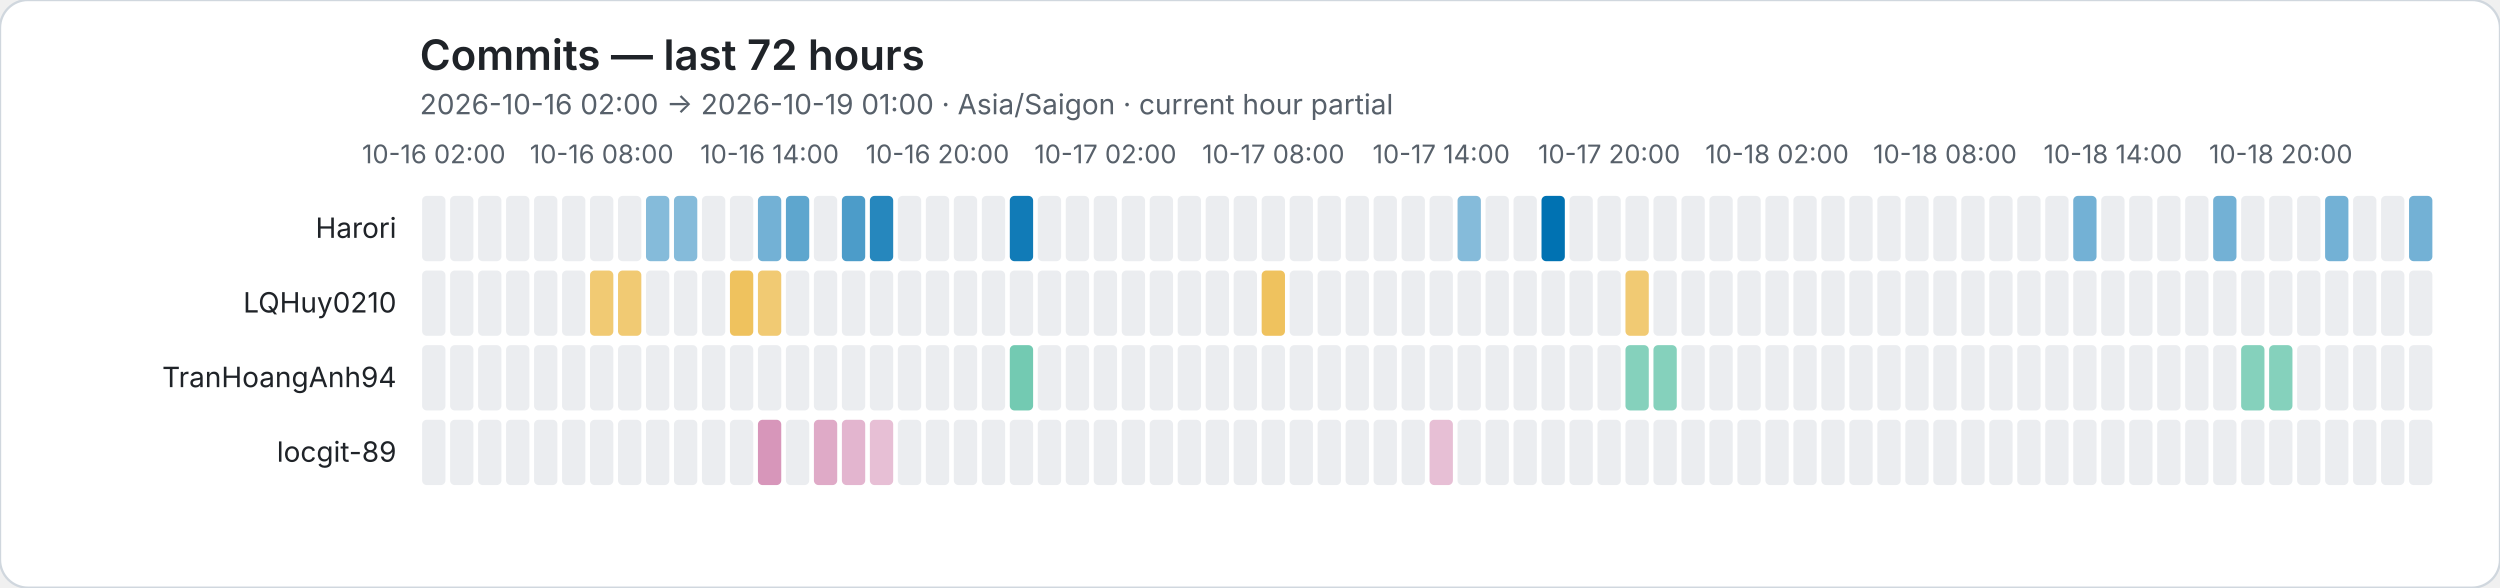
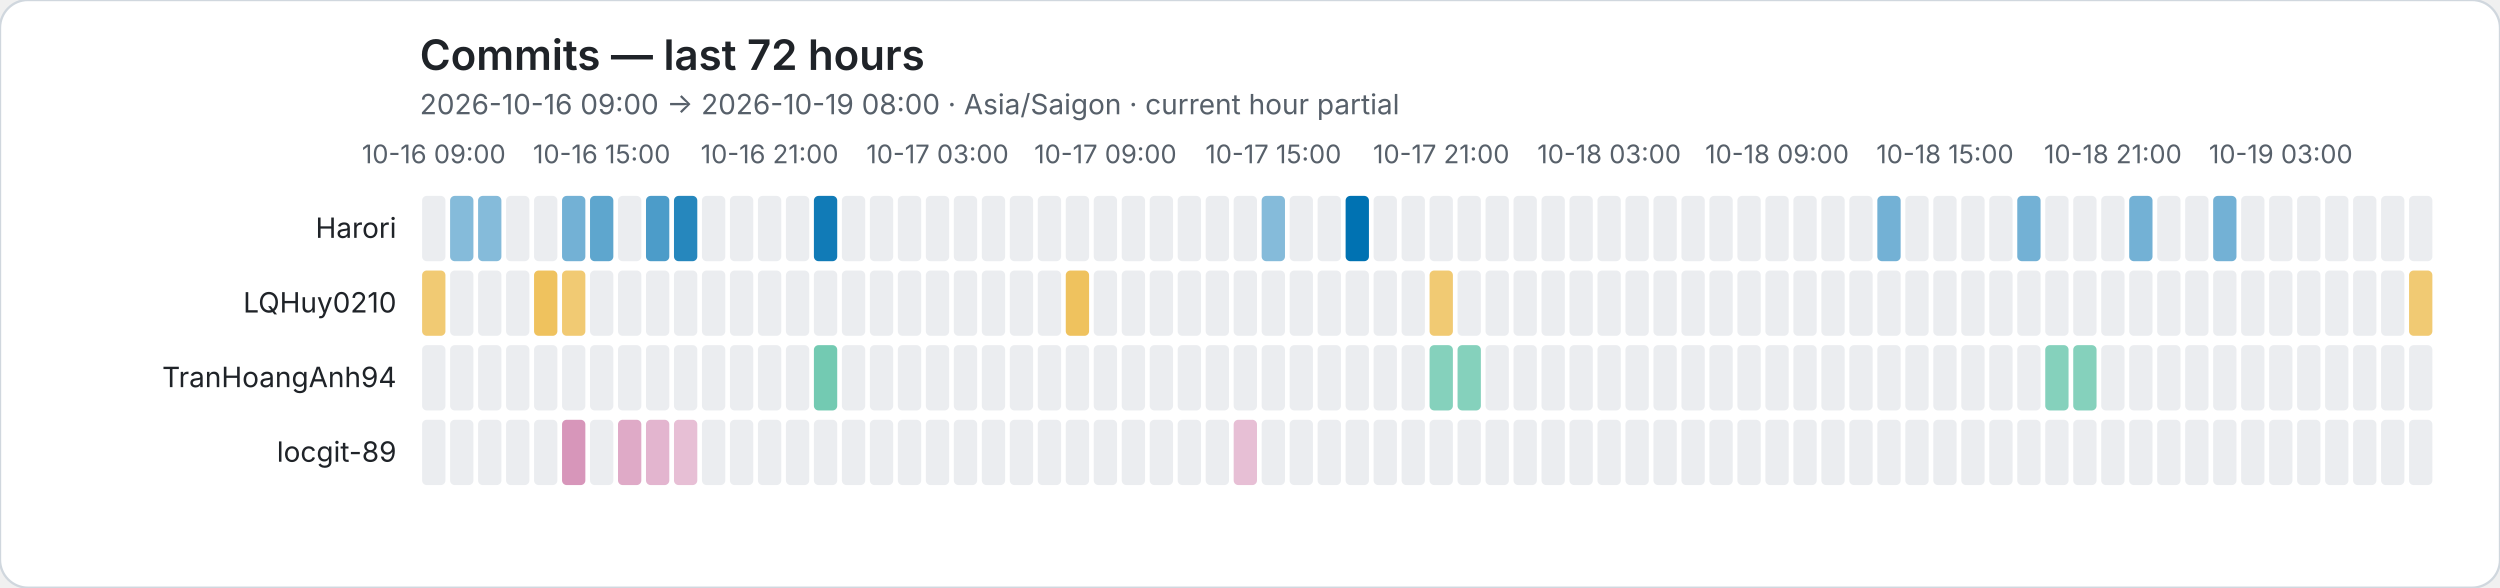
<svg xmlns="http://www.w3.org/2000/svg" role="img" viewBox="0 0 1072 252">
  <rect width="1072" height="252" rx="12" fill="#ffffff" stroke="#d0d7de" />
  <style>text{font-family:system-ui,-apple-system,BlinkMacSystemFont,"Segoe UI",sans-serif}.axis{fill:#57606a;font-size:11px}.heading{fill:#1f2328;font-size:18px;font-weight:600}.subheading{fill:#57606a;font-size:12px}.name{fill:#1f2328;font-size:12px}</style>
  <text class="heading" x="180" y="30">Commits — last 72 hours</text>
-   <text class="subheading" x="180" y="49">2026-10-16 02:00 → 2026-10-19 01:00 · Asia/Saigon · current hour partial</text>
-   <text class="axis" x="186" y="70" text-anchor="middle">10-16 02:00</text>
-   <text class="axis" x="258" y="70" text-anchor="middle">10-16 08:00</text>
-   <text class="axis" x="330" y="70" text-anchor="middle">10-16 14:00</text>
-   <text class="axis" x="402" y="70" text-anchor="middle">10-16 20:00</text>
-   <text class="axis" x="474" y="70" text-anchor="middle">10-17 02:00</text>
-   <text class="axis" x="546" y="70" text-anchor="middle">10-17 08:00</text>
-   <text class="axis" x="618" y="70" text-anchor="middle">10-17 14:00</text>
-   <text class="axis" x="690" y="70" text-anchor="middle">10-17 20:00</text>
-   <text class="axis" x="762" y="70" text-anchor="middle">10-18 02:00</text>
-   <text class="axis" x="834" y="70" text-anchor="middle">10-18 08:00</text>
-   <text class="axis" x="906" y="70" text-anchor="middle">10-18 14:00</text>
-   <text class="axis" x="978" y="70" text-anchor="middle">10-18 20:00</text>
+   <text class="subheading" x="180" y="49">2026-10-16 09:00 → 2026-10-19 08:00 · Asia/Saigon · current hour partial</text>
+   <text class="axis" x="186" y="70" text-anchor="middle">10-16 09:00</text>
+   <text class="axis" x="258" y="70" text-anchor="middle">10-16 15:00</text>
+   <text class="axis" x="330" y="70" text-anchor="middle">10-16 21:00</text>
+   <text class="axis" x="402" y="70" text-anchor="middle">10-17 03:00</text>
+   <text class="axis" x="474" y="70" text-anchor="middle">10-17 09:00</text>
+   <text class="axis" x="546" y="70" text-anchor="middle">10-17 15:00</text>
+   <text class="axis" x="618" y="70" text-anchor="middle">10-17 21:00</text>
+   <text class="axis" x="690" y="70" text-anchor="middle">10-18 03:00</text>
+   <text class="axis" x="762" y="70" text-anchor="middle">10-18 09:00</text>
+   <text class="axis" x="834" y="70" text-anchor="middle">10-18 15:00</text>
+   <text class="axis" x="906" y="70" text-anchor="middle">10-18 21:00</text>
+   <text class="axis" x="978" y="70" text-anchor="middle">10-19 03:00</text>
  <text class="name" x="170" y="102" text-anchor="end">Harori</text>
  <rect data-hour="0" x="181" y="84" width="10" height="28" rx="2" fill="#ebedf0" />
-   <rect data-hour="1" x="193" y="84" width="10" height="28" rx="2" fill="#ebedf0" />
-   <rect data-hour="2" x="205" y="84" width="10" height="28" rx="2" fill="#ebedf0" />
+   <rect data-hour="1" x="193" y="84" width="10" height="28" rx="2" fill="rgba(0, 114, 178, 0.48)" />
+   <rect data-hour="2" x="205" y="84" width="10" height="28" rx="2" fill="rgba(0, 114, 178, 0.48)" />
  <rect data-hour="3" x="217" y="84" width="10" height="28" rx="2" fill="#ebedf0" />
  <rect data-hour="4" x="229" y="84" width="10" height="28" rx="2" fill="#ebedf0" />
-   <rect data-hour="5" x="241" y="84" width="10" height="28" rx="2" fill="#ebedf0" />
-   <rect data-hour="6" x="253" y="84" width="10" height="28" rx="2" fill="#ebedf0" />
+   <rect data-hour="5" x="241" y="84" width="10" height="28" rx="2" fill="rgba(0, 114, 178, 0.55)" />
+   <rect data-hour="6" x="253" y="84" width="10" height="28" rx="2" fill="rgba(0, 114, 178, 0.63)" />
  <rect data-hour="7" x="265" y="84" width="10" height="28" rx="2" fill="#ebedf0" />
-   <rect data-hour="8" x="277" y="84" width="10" height="28" rx="2" fill="rgba(0, 114, 178, 0.48)" />
-   <rect data-hour="9" x="289" y="84" width="10" height="28" rx="2" fill="rgba(0, 114, 178, 0.48)" />
+   <rect data-hour="8" x="277" y="84" width="10" height="28" rx="2" fill="rgba(0, 114, 178, 0.70)" />
+   <rect data-hour="9" x="289" y="84" width="10" height="28" rx="2" fill="rgba(0, 114, 178, 0.85)" />
  <rect data-hour="10" x="301" y="84" width="10" height="28" rx="2" fill="#ebedf0" />
  <rect data-hour="11" x="313" y="84" width="10" height="28" rx="2" fill="#ebedf0" />
-   <rect data-hour="12" x="325" y="84" width="10" height="28" rx="2" fill="rgba(0, 114, 178, 0.55)" />
-   <rect data-hour="13" x="337" y="84" width="10" height="28" rx="2" fill="rgba(0, 114, 178, 0.63)" />
-   <rect data-hour="14" x="349" y="84" width="10" height="28" rx="2" fill="#ebedf0" />
-   <rect data-hour="15" x="361" y="84" width="10" height="28" rx="2" fill="rgba(0, 114, 178, 0.70)" />
-   <rect data-hour="16" x="373" y="84" width="10" height="28" rx="2" fill="rgba(0, 114, 178, 0.85)" />
+   <rect data-hour="12" x="325" y="84" width="10" height="28" rx="2" fill="#ebedf0" />
+   <rect data-hour="13" x="337" y="84" width="10" height="28" rx="2" fill="#ebedf0" />
+   <rect data-hour="14" x="349" y="84" width="10" height="28" rx="2" fill="rgba(0, 114, 178, 0.93)" />
+   <rect data-hour="15" x="361" y="84" width="10" height="28" rx="2" fill="#ebedf0" />
+   <rect data-hour="16" x="373" y="84" width="10" height="28" rx="2" fill="#ebedf0" />
  <rect data-hour="17" x="385" y="84" width="10" height="28" rx="2" fill="#ebedf0" />
  <rect data-hour="18" x="397" y="84" width="10" height="28" rx="2" fill="#ebedf0" />
  <rect data-hour="19" x="409" y="84" width="10" height="28" rx="2" fill="#ebedf0" />
  <rect data-hour="20" x="421" y="84" width="10" height="28" rx="2" fill="#ebedf0" />
-   <rect data-hour="21" x="433" y="84" width="10" height="28" rx="2" fill="rgba(0, 114, 178, 0.93)" />
+   <rect data-hour="21" x="433" y="84" width="10" height="28" rx="2" fill="#ebedf0" />
  <rect data-hour="22" x="445" y="84" width="10" height="28" rx="2" fill="#ebedf0" />
  <rect data-hour="23" x="457" y="84" width="10" height="28" rx="2" fill="#ebedf0" />
  <rect data-hour="24" x="469" y="84" width="10" height="28" rx="2" fill="#ebedf0" />
  <rect data-hour="25" x="481" y="84" width="10" height="28" rx="2" fill="#ebedf0" />
  <rect data-hour="26" x="493" y="84" width="10" height="28" rx="2" fill="#ebedf0" />
  <rect data-hour="27" x="505" y="84" width="10" height="28" rx="2" fill="#ebedf0" />
  <rect data-hour="28" x="517" y="84" width="10" height="28" rx="2" fill="#ebedf0" />
  <rect data-hour="29" x="529" y="84" width="10" height="28" rx="2" fill="#ebedf0" />
-   <rect data-hour="30" x="541" y="84" width="10" height="28" rx="2" fill="#ebedf0" />
+   <rect data-hour="30" x="541" y="84" width="10" height="28" rx="2" fill="rgba(0, 114, 178, 0.48)" />
  <rect data-hour="31" x="553" y="84" width="10" height="28" rx="2" fill="#ebedf0" />
  <rect data-hour="32" x="565" y="84" width="10" height="28" rx="2" fill="#ebedf0" />
-   <rect data-hour="33" x="577" y="84" width="10" height="28" rx="2" fill="#ebedf0" />
+   <rect data-hour="33" x="577" y="84" width="10" height="28" rx="2" fill="rgba(0, 114, 178, 1.00)" />
  <rect data-hour="34" x="589" y="84" width="10" height="28" rx="2" fill="#ebedf0" />
  <rect data-hour="35" x="601" y="84" width="10" height="28" rx="2" fill="#ebedf0" />
  <rect data-hour="36" x="613" y="84" width="10" height="28" rx="2" fill="#ebedf0" />
-   <rect data-hour="37" x="625" y="84" width="10" height="28" rx="2" fill="rgba(0, 114, 178, 0.48)" />
+   <rect data-hour="37" x="625" y="84" width="10" height="28" rx="2" fill="#ebedf0" />
  <rect data-hour="38" x="637" y="84" width="10" height="28" rx="2" fill="#ebedf0" />
  <rect data-hour="39" x="649" y="84" width="10" height="28" rx="2" fill="#ebedf0" />
-   <rect data-hour="40" x="661" y="84" width="10" height="28" rx="2" fill="rgba(0, 114, 178, 1.00)" />
+   <rect data-hour="40" x="661" y="84" width="10" height="28" rx="2" fill="#ebedf0" />
  <rect data-hour="41" x="673" y="84" width="10" height="28" rx="2" fill="#ebedf0" />
  <rect data-hour="42" x="685" y="84" width="10" height="28" rx="2" fill="#ebedf0" />
  <rect data-hour="43" x="697" y="84" width="10" height="28" rx="2" fill="#ebedf0" />
  <rect data-hour="44" x="709" y="84" width="10" height="28" rx="2" fill="#ebedf0" />
  <rect data-hour="45" x="721" y="84" width="10" height="28" rx="2" fill="#ebedf0" />
  <rect data-hour="46" x="733" y="84" width="10" height="28" rx="2" fill="#ebedf0" />
  <rect data-hour="47" x="745" y="84" width="10" height="28" rx="2" fill="#ebedf0" />
  <rect data-hour="48" x="757" y="84" width="10" height="28" rx="2" fill="#ebedf0" />
  <rect data-hour="49" x="769" y="84" width="10" height="28" rx="2" fill="#ebedf0" />
  <rect data-hour="50" x="781" y="84" width="10" height="28" rx="2" fill="#ebedf0" />
  <rect data-hour="51" x="793" y="84" width="10" height="28" rx="2" fill="#ebedf0" />
-   <rect data-hour="52" x="805" y="84" width="10" height="28" rx="2" fill="#ebedf0" />
+   <rect data-hour="52" x="805" y="84" width="10" height="28" rx="2" fill="rgba(0, 114, 178, 0.55)" />
  <rect data-hour="53" x="817" y="84" width="10" height="28" rx="2" fill="#ebedf0" />
  <rect data-hour="54" x="829" y="84" width="10" height="28" rx="2" fill="#ebedf0" />
  <rect data-hour="55" x="841" y="84" width="10" height="28" rx="2" fill="#ebedf0" />
  <rect data-hour="56" x="853" y="84" width="10" height="28" rx="2" fill="#ebedf0" />
-   <rect data-hour="57" x="865" y="84" width="10" height="28" rx="2" fill="#ebedf0" />
+   <rect data-hour="57" x="865" y="84" width="10" height="28" rx="2" fill="rgba(0, 114, 178, 0.55)" />
  <rect data-hour="58" x="877" y="84" width="10" height="28" rx="2" fill="#ebedf0" />
-   <rect data-hour="59" x="889" y="84" width="10" height="28" rx="2" fill="rgba(0, 114, 178, 0.55)" />
+   <rect data-hour="59" x="889" y="84" width="10" height="28" rx="2" fill="#ebedf0" />
  <rect data-hour="60" x="901" y="84" width="10" height="28" rx="2" fill="#ebedf0" />
-   <rect data-hour="61" x="913" y="84" width="10" height="28" rx="2" fill="#ebedf0" />
+   <rect data-hour="61" x="913" y="84" width="10" height="28" rx="2" fill="rgba(0, 114, 178, 0.55)" />
  <rect data-hour="62" x="925" y="84" width="10" height="28" rx="2" fill="#ebedf0" />
  <rect data-hour="63" x="937" y="84" width="10" height="28" rx="2" fill="#ebedf0" />
  <rect data-hour="64" x="949" y="84" width="10" height="28" rx="2" fill="rgba(0, 114, 178, 0.55)" />
  <rect data-hour="65" x="961" y="84" width="10" height="28" rx="2" fill="#ebedf0" />
  <rect data-hour="66" x="973" y="84" width="10" height="28" rx="2" fill="#ebedf0" />
  <rect data-hour="67" x="985" y="84" width="10" height="28" rx="2" fill="#ebedf0" />
-   <rect data-hour="68" x="997" y="84" width="10" height="28" rx="2" fill="rgba(0, 114, 178, 0.55)" />
+   <rect data-hour="68" x="997" y="84" width="10" height="28" rx="2" fill="#ebedf0" />
  <rect data-hour="69" x="1009" y="84" width="10" height="28" rx="2" fill="#ebedf0" />
  <rect data-hour="70" x="1021" y="84" width="10" height="28" rx="2" fill="#ebedf0" />
-   <rect data-hour="71" x="1033" y="84" width="10" height="28" rx="2" fill="rgba(0, 114, 178, 0.55)" />
+   <rect data-hour="71" x="1033" y="84" width="10" height="28" rx="2" fill="#ebedf0" />
  <text class="name" x="170" y="134" text-anchor="end">LQHuy0210</text>
-   <rect data-hour="0" x="181" y="116" width="10" height="28" rx="2" fill="#ebedf0" />
+   <rect data-hour="0" x="181" y="116" width="10" height="28" rx="2" fill="rgba(230, 159, 0, 0.55)" />
  <rect data-hour="1" x="193" y="116" width="10" height="28" rx="2" fill="#ebedf0" />
  <rect data-hour="2" x="205" y="116" width="10" height="28" rx="2" fill="#ebedf0" />
  <rect data-hour="3" x="217" y="116" width="10" height="28" rx="2" fill="#ebedf0" />
-   <rect data-hour="4" x="229" y="116" width="10" height="28" rx="2" fill="#ebedf0" />
-   <rect data-hour="5" x="241" y="116" width="10" height="28" rx="2" fill="#ebedf0" />
-   <rect data-hour="6" x="253" y="116" width="10" height="28" rx="2" fill="rgba(230, 159, 0, 0.55)" />
-   <rect data-hour="7" x="265" y="116" width="10" height="28" rx="2" fill="rgba(230, 159, 0, 0.55)" />
+   <rect data-hour="4" x="229" y="116" width="10" height="28" rx="2" fill="rgba(230, 159, 0, 0.63)" />
+   <rect data-hour="5" x="241" y="116" width="10" height="28" rx="2" fill="rgba(230, 159, 0, 0.55)" />
+   <rect data-hour="6" x="253" y="116" width="10" height="28" rx="2" fill="#ebedf0" />
+   <rect data-hour="7" x="265" y="116" width="10" height="28" rx="2" fill="#ebedf0" />
  <rect data-hour="8" x="277" y="116" width="10" height="28" rx="2" fill="#ebedf0" />
  <rect data-hour="9" x="289" y="116" width="10" height="28" rx="2" fill="#ebedf0" />
  <rect data-hour="10" x="301" y="116" width="10" height="28" rx="2" fill="#ebedf0" />
-   <rect data-hour="11" x="313" y="116" width="10" height="28" rx="2" fill="rgba(230, 159, 0, 0.63)" />
-   <rect data-hour="12" x="325" y="116" width="10" height="28" rx="2" fill="rgba(230, 159, 0, 0.55)" />
+   <rect data-hour="11" x="313" y="116" width="10" height="28" rx="2" fill="#ebedf0" />
+   <rect data-hour="12" x="325" y="116" width="10" height="28" rx="2" fill="#ebedf0" />
  <rect data-hour="13" x="337" y="116" width="10" height="28" rx="2" fill="#ebedf0" />
  <rect data-hour="14" x="349" y="116" width="10" height="28" rx="2" fill="#ebedf0" />
  <rect data-hour="15" x="361" y="116" width="10" height="28" rx="2" fill="#ebedf0" />
  <rect data-hour="16" x="373" y="116" width="10" height="28" rx="2" fill="#ebedf0" />
  <rect data-hour="17" x="385" y="116" width="10" height="28" rx="2" fill="#ebedf0" />
  <rect data-hour="18" x="397" y="116" width="10" height="28" rx="2" fill="#ebedf0" />
  <rect data-hour="19" x="409" y="116" width="10" height="28" rx="2" fill="#ebedf0" />
  <rect data-hour="20" x="421" y="116" width="10" height="28" rx="2" fill="#ebedf0" />
  <rect data-hour="21" x="433" y="116" width="10" height="28" rx="2" fill="#ebedf0" />
  <rect data-hour="22" x="445" y="116" width="10" height="28" rx="2" fill="#ebedf0" />
-   <rect data-hour="23" x="457" y="116" width="10" height="28" rx="2" fill="#ebedf0" />
+   <rect data-hour="23" x="457" y="116" width="10" height="28" rx="2" fill="rgba(230, 159, 0, 0.63)" />
  <rect data-hour="24" x="469" y="116" width="10" height="28" rx="2" fill="#ebedf0" />
  <rect data-hour="25" x="481" y="116" width="10" height="28" rx="2" fill="#ebedf0" />
  <rect data-hour="26" x="493" y="116" width="10" height="28" rx="2" fill="#ebedf0" />
  <rect data-hour="27" x="505" y="116" width="10" height="28" rx="2" fill="#ebedf0" />
  <rect data-hour="28" x="517" y="116" width="10" height="28" rx="2" fill="#ebedf0" />
  <rect data-hour="29" x="529" y="116" width="10" height="28" rx="2" fill="#ebedf0" />
-   <rect data-hour="30" x="541" y="116" width="10" height="28" rx="2" fill="rgba(230, 159, 0, 0.63)" />
+   <rect data-hour="30" x="541" y="116" width="10" height="28" rx="2" fill="#ebedf0" />
  <rect data-hour="31" x="553" y="116" width="10" height="28" rx="2" fill="#ebedf0" />
  <rect data-hour="32" x="565" y="116" width="10" height="28" rx="2" fill="#ebedf0" />
  <rect data-hour="33" x="577" y="116" width="10" height="28" rx="2" fill="#ebedf0" />
  <rect data-hour="34" x="589" y="116" width="10" height="28" rx="2" fill="#ebedf0" />
  <rect data-hour="35" x="601" y="116" width="10" height="28" rx="2" fill="#ebedf0" />
-   <rect data-hour="36" x="613" y="116" width="10" height="28" rx="2" fill="#ebedf0" />
+   <rect data-hour="36" x="613" y="116" width="10" height="28" rx="2" fill="rgba(230, 159, 0, 0.55)" />
  <rect data-hour="37" x="625" y="116" width="10" height="28" rx="2" fill="#ebedf0" />
  <rect data-hour="38" x="637" y="116" width="10" height="28" rx="2" fill="#ebedf0" />
  <rect data-hour="39" x="649" y="116" width="10" height="28" rx="2" fill="#ebedf0" />
  <rect data-hour="40" x="661" y="116" width="10" height="28" rx="2" fill="#ebedf0" />
  <rect data-hour="41" x="673" y="116" width="10" height="28" rx="2" fill="#ebedf0" />
  <rect data-hour="42" x="685" y="116" width="10" height="28" rx="2" fill="#ebedf0" />
-   <rect data-hour="43" x="697" y="116" width="10" height="28" rx="2" fill="rgba(230, 159, 0, 0.55)" />
+   <rect data-hour="43" x="697" y="116" width="10" height="28" rx="2" fill="#ebedf0" />
  <rect data-hour="44" x="709" y="116" width="10" height="28" rx="2" fill="#ebedf0" />
  <rect data-hour="45" x="721" y="116" width="10" height="28" rx="2" fill="#ebedf0" />
  <rect data-hour="46" x="733" y="116" width="10" height="28" rx="2" fill="#ebedf0" />
  <rect data-hour="47" x="745" y="116" width="10" height="28" rx="2" fill="#ebedf0" />
  <rect data-hour="48" x="757" y="116" width="10" height="28" rx="2" fill="#ebedf0" />
  <rect data-hour="49" x="769" y="116" width="10" height="28" rx="2" fill="#ebedf0" />
  <rect data-hour="50" x="781" y="116" width="10" height="28" rx="2" fill="#ebedf0" />
  <rect data-hour="51" x="793" y="116" width="10" height="28" rx="2" fill="#ebedf0" />
  <rect data-hour="52" x="805" y="116" width="10" height="28" rx="2" fill="#ebedf0" />
  <rect data-hour="53" x="817" y="116" width="10" height="28" rx="2" fill="#ebedf0" />
  <rect data-hour="54" x="829" y="116" width="10" height="28" rx="2" fill="#ebedf0" />
  <rect data-hour="55" x="841" y="116" width="10" height="28" rx="2" fill="#ebedf0" />
  <rect data-hour="56" x="853" y="116" width="10" height="28" rx="2" fill="#ebedf0" />
  <rect data-hour="57" x="865" y="116" width="10" height="28" rx="2" fill="#ebedf0" />
  <rect data-hour="58" x="877" y="116" width="10" height="28" rx="2" fill="#ebedf0" />
  <rect data-hour="59" x="889" y="116" width="10" height="28" rx="2" fill="#ebedf0" />
  <rect data-hour="60" x="901" y="116" width="10" height="28" rx="2" fill="#ebedf0" />
  <rect data-hour="61" x="913" y="116" width="10" height="28" rx="2" fill="#ebedf0" />
  <rect data-hour="62" x="925" y="116" width="10" height="28" rx="2" fill="#ebedf0" />
  <rect data-hour="63" x="937" y="116" width="10" height="28" rx="2" fill="#ebedf0" />
  <rect data-hour="64" x="949" y="116" width="10" height="28" rx="2" fill="#ebedf0" />
  <rect data-hour="65" x="961" y="116" width="10" height="28" rx="2" fill="#ebedf0" />
  <rect data-hour="66" x="973" y="116" width="10" height="28" rx="2" fill="#ebedf0" />
  <rect data-hour="67" x="985" y="116" width="10" height="28" rx="2" fill="#ebedf0" />
  <rect data-hour="68" x="997" y="116" width="10" height="28" rx="2" fill="#ebedf0" />
  <rect data-hour="69" x="1009" y="116" width="10" height="28" rx="2" fill="#ebedf0" />
  <rect data-hour="70" x="1021" y="116" width="10" height="28" rx="2" fill="#ebedf0" />
-   <rect data-hour="71" x="1033" y="116" width="10" height="28" rx="2" fill="#ebedf0" />
+   <rect data-hour="71" x="1033" y="116" width="10" height="28" rx="2" fill="rgba(230, 159, 0, 0.55)" />
  <text class="name" x="170" y="166" text-anchor="end">TranHoangAnh94</text>
  <rect data-hour="0" x="181" y="148" width="10" height="28" rx="2" fill="#ebedf0" />
  <rect data-hour="1" x="193" y="148" width="10" height="28" rx="2" fill="#ebedf0" />
  <rect data-hour="2" x="205" y="148" width="10" height="28" rx="2" fill="#ebedf0" />
  <rect data-hour="3" x="217" y="148" width="10" height="28" rx="2" fill="#ebedf0" />
  <rect data-hour="4" x="229" y="148" width="10" height="28" rx="2" fill="#ebedf0" />
  <rect data-hour="5" x="241" y="148" width="10" height="28" rx="2" fill="#ebedf0" />
  <rect data-hour="6" x="253" y="148" width="10" height="28" rx="2" fill="#ebedf0" />
  <rect data-hour="7" x="265" y="148" width="10" height="28" rx="2" fill="#ebedf0" />
  <rect data-hour="8" x="277" y="148" width="10" height="28" rx="2" fill="#ebedf0" />
  <rect data-hour="9" x="289" y="148" width="10" height="28" rx="2" fill="#ebedf0" />
  <rect data-hour="10" x="301" y="148" width="10" height="28" rx="2" fill="#ebedf0" />
  <rect data-hour="11" x="313" y="148" width="10" height="28" rx="2" fill="#ebedf0" />
  <rect data-hour="12" x="325" y="148" width="10" height="28" rx="2" fill="#ebedf0" />
  <rect data-hour="13" x="337" y="148" width="10" height="28" rx="2" fill="#ebedf0" />
-   <rect data-hour="14" x="349" y="148" width="10" height="28" rx="2" fill="#ebedf0" />
+   <rect data-hour="14" x="349" y="148" width="10" height="28" rx="2" fill="rgba(0, 158, 115, 0.55)" />
  <rect data-hour="15" x="361" y="148" width="10" height="28" rx="2" fill="#ebedf0" />
  <rect data-hour="16" x="373" y="148" width="10" height="28" rx="2" fill="#ebedf0" />
  <rect data-hour="17" x="385" y="148" width="10" height="28" rx="2" fill="#ebedf0" />
  <rect data-hour="18" x="397" y="148" width="10" height="28" rx="2" fill="#ebedf0" />
  <rect data-hour="19" x="409" y="148" width="10" height="28" rx="2" fill="#ebedf0" />
  <rect data-hour="20" x="421" y="148" width="10" height="28" rx="2" fill="#ebedf0" />
-   <rect data-hour="21" x="433" y="148" width="10" height="28" rx="2" fill="rgba(0, 158, 115, 0.55)" />
+   <rect data-hour="21" x="433" y="148" width="10" height="28" rx="2" fill="#ebedf0" />
  <rect data-hour="22" x="445" y="148" width="10" height="28" rx="2" fill="#ebedf0" />
  <rect data-hour="23" x="457" y="148" width="10" height="28" rx="2" fill="#ebedf0" />
  <rect data-hour="24" x="469" y="148" width="10" height="28" rx="2" fill="#ebedf0" />
  <rect data-hour="25" x="481" y="148" width="10" height="28" rx="2" fill="#ebedf0" />
  <rect data-hour="26" x="493" y="148" width="10" height="28" rx="2" fill="#ebedf0" />
  <rect data-hour="27" x="505" y="148" width="10" height="28" rx="2" fill="#ebedf0" />
  <rect data-hour="28" x="517" y="148" width="10" height="28" rx="2" fill="#ebedf0" />
  <rect data-hour="29" x="529" y="148" width="10" height="28" rx="2" fill="#ebedf0" />
  <rect data-hour="30" x="541" y="148" width="10" height="28" rx="2" fill="#ebedf0" />
  <rect data-hour="31" x="553" y="148" width="10" height="28" rx="2" fill="#ebedf0" />
  <rect data-hour="32" x="565" y="148" width="10" height="28" rx="2" fill="#ebedf0" />
  <rect data-hour="33" x="577" y="148" width="10" height="28" rx="2" fill="#ebedf0" />
  <rect data-hour="34" x="589" y="148" width="10" height="28" rx="2" fill="#ebedf0" />
  <rect data-hour="35" x="601" y="148" width="10" height="28" rx="2" fill="#ebedf0" />
-   <rect data-hour="36" x="613" y="148" width="10" height="28" rx="2" fill="#ebedf0" />
-   <rect data-hour="37" x="625" y="148" width="10" height="28" rx="2" fill="#ebedf0" />
+   <rect data-hour="36" x="613" y="148" width="10" height="28" rx="2" fill="rgba(0, 158, 115, 0.48)" />
+   <rect data-hour="37" x="625" y="148" width="10" height="28" rx="2" fill="rgba(0, 158, 115, 0.48)" />
  <rect data-hour="38" x="637" y="148" width="10" height="28" rx="2" fill="#ebedf0" />
  <rect data-hour="39" x="649" y="148" width="10" height="28" rx="2" fill="#ebedf0" />
  <rect data-hour="40" x="661" y="148" width="10" height="28" rx="2" fill="#ebedf0" />
  <rect data-hour="41" x="673" y="148" width="10" height="28" rx="2" fill="#ebedf0" />
  <rect data-hour="42" x="685" y="148" width="10" height="28" rx="2" fill="#ebedf0" />
-   <rect data-hour="43" x="697" y="148" width="10" height="28" rx="2" fill="rgba(0, 158, 115, 0.48)" />
-   <rect data-hour="44" x="709" y="148" width="10" height="28" rx="2" fill="rgba(0, 158, 115, 0.48)" />
+   <rect data-hour="43" x="697" y="148" width="10" height="28" rx="2" fill="#ebedf0" />
+   <rect data-hour="44" x="709" y="148" width="10" height="28" rx="2" fill="#ebedf0" />
  <rect data-hour="45" x="721" y="148" width="10" height="28" rx="2" fill="#ebedf0" />
  <rect data-hour="46" x="733" y="148" width="10" height="28" rx="2" fill="#ebedf0" />
  <rect data-hour="47" x="745" y="148" width="10" height="28" rx="2" fill="#ebedf0" />
  <rect data-hour="48" x="757" y="148" width="10" height="28" rx="2" fill="#ebedf0" />
  <rect data-hour="49" x="769" y="148" width="10" height="28" rx="2" fill="#ebedf0" />
  <rect data-hour="50" x="781" y="148" width="10" height="28" rx="2" fill="#ebedf0" />
  <rect data-hour="51" x="793" y="148" width="10" height="28" rx="2" fill="#ebedf0" />
  <rect data-hour="52" x="805" y="148" width="10" height="28" rx="2" fill="#ebedf0" />
  <rect data-hour="53" x="817" y="148" width="10" height="28" rx="2" fill="#ebedf0" />
  <rect data-hour="54" x="829" y="148" width="10" height="28" rx="2" fill="#ebedf0" />
  <rect data-hour="55" x="841" y="148" width="10" height="28" rx="2" fill="#ebedf0" />
  <rect data-hour="56" x="853" y="148" width="10" height="28" rx="2" fill="#ebedf0" />
  <rect data-hour="57" x="865" y="148" width="10" height="28" rx="2" fill="#ebedf0" />
-   <rect data-hour="58" x="877" y="148" width="10" height="28" rx="2" fill="#ebedf0" />
-   <rect data-hour="59" x="889" y="148" width="10" height="28" rx="2" fill="#ebedf0" />
+   <rect data-hour="58" x="877" y="148" width="10" height="28" rx="2" fill="rgba(0, 158, 115, 0.48)" />
+   <rect data-hour="59" x="889" y="148" width="10" height="28" rx="2" fill="rgba(0, 158, 115, 0.48)" />
  <rect data-hour="60" x="901" y="148" width="10" height="28" rx="2" fill="#ebedf0" />
  <rect data-hour="61" x="913" y="148" width="10" height="28" rx="2" fill="#ebedf0" />
  <rect data-hour="62" x="925" y="148" width="10" height="28" rx="2" fill="#ebedf0" />
  <rect data-hour="63" x="937" y="148" width="10" height="28" rx="2" fill="#ebedf0" />
  <rect data-hour="64" x="949" y="148" width="10" height="28" rx="2" fill="#ebedf0" />
-   <rect data-hour="65" x="961" y="148" width="10" height="28" rx="2" fill="rgba(0, 158, 115, 0.48)" />
-   <rect data-hour="66" x="973" y="148" width="10" height="28" rx="2" fill="rgba(0, 158, 115, 0.48)" />
+   <rect data-hour="65" x="961" y="148" width="10" height="28" rx="2" fill="#ebedf0" />
+   <rect data-hour="66" x="973" y="148" width="10" height="28" rx="2" fill="#ebedf0" />
  <rect data-hour="67" x="985" y="148" width="10" height="28" rx="2" fill="#ebedf0" />
  <rect data-hour="68" x="997" y="148" width="10" height="28" rx="2" fill="#ebedf0" />
  <rect data-hour="69" x="1009" y="148" width="10" height="28" rx="2" fill="#ebedf0" />
  <rect data-hour="70" x="1021" y="148" width="10" height="28" rx="2" fill="#ebedf0" />
  <rect data-hour="71" x="1033" y="148" width="10" height="28" rx="2" fill="#ebedf0" />
  <text class="name" x="170" y="198" text-anchor="end">locgit-89</text>
  <rect data-hour="0" x="181" y="180" width="10" height="28" rx="2" fill="#ebedf0" />
  <rect data-hour="1" x="193" y="180" width="10" height="28" rx="2" fill="#ebedf0" />
  <rect data-hour="2" x="205" y="180" width="10" height="28" rx="2" fill="#ebedf0" />
  <rect data-hour="3" x="217" y="180" width="10" height="28" rx="2" fill="#ebedf0" />
  <rect data-hour="4" x="229" y="180" width="10" height="28" rx="2" fill="#ebedf0" />
-   <rect data-hour="5" x="241" y="180" width="10" height="28" rx="2" fill="#ebedf0" />
+   <rect data-hour="5" x="241" y="180" width="10" height="28" rx="2" fill="rgba(204, 121, 167, 0.78)" />
  <rect data-hour="6" x="253" y="180" width="10" height="28" rx="2" fill="#ebedf0" />
-   <rect data-hour="7" x="265" y="180" width="10" height="28" rx="2" fill="#ebedf0" />
-   <rect data-hour="8" x="277" y="180" width="10" height="28" rx="2" fill="#ebedf0" />
-   <rect data-hour="9" x="289" y="180" width="10" height="28" rx="2" fill="#ebedf0" />
+   <rect data-hour="7" x="265" y="180" width="10" height="28" rx="2" fill="rgba(204, 121, 167, 0.63)" />
+   <rect data-hour="8" x="277" y="180" width="10" height="28" rx="2" fill="rgba(204, 121, 167, 0.55)" />
+   <rect data-hour="9" x="289" y="180" width="10" height="28" rx="2" fill="rgba(204, 121, 167, 0.48)" />
  <rect data-hour="10" x="301" y="180" width="10" height="28" rx="2" fill="#ebedf0" />
  <rect data-hour="11" x="313" y="180" width="10" height="28" rx="2" fill="#ebedf0" />
-   <rect data-hour="12" x="325" y="180" width="10" height="28" rx="2" fill="rgba(204, 121, 167, 0.78)" />
+   <rect data-hour="12" x="325" y="180" width="10" height="28" rx="2" fill="#ebedf0" />
  <rect data-hour="13" x="337" y="180" width="10" height="28" rx="2" fill="#ebedf0" />
-   <rect data-hour="14" x="349" y="180" width="10" height="28" rx="2" fill="rgba(204, 121, 167, 0.63)" />
-   <rect data-hour="15" x="361" y="180" width="10" height="28" rx="2" fill="rgba(204, 121, 167, 0.55)" />
-   <rect data-hour="16" x="373" y="180" width="10" height="28" rx="2" fill="rgba(204, 121, 167, 0.48)" />
+   <rect data-hour="14" x="349" y="180" width="10" height="28" rx="2" fill="#ebedf0" />
+   <rect data-hour="15" x="361" y="180" width="10" height="28" rx="2" fill="#ebedf0" />
+   <rect data-hour="16" x="373" y="180" width="10" height="28" rx="2" fill="#ebedf0" />
  <rect data-hour="17" x="385" y="180" width="10" height="28" rx="2" fill="#ebedf0" />
  <rect data-hour="18" x="397" y="180" width="10" height="28" rx="2" fill="#ebedf0" />
  <rect data-hour="19" x="409" y="180" width="10" height="28" rx="2" fill="#ebedf0" />
  <rect data-hour="20" x="421" y="180" width="10" height="28" rx="2" fill="#ebedf0" />
  <rect data-hour="21" x="433" y="180" width="10" height="28" rx="2" fill="#ebedf0" />
  <rect data-hour="22" x="445" y="180" width="10" height="28" rx="2" fill="#ebedf0" />
  <rect data-hour="23" x="457" y="180" width="10" height="28" rx="2" fill="#ebedf0" />
  <rect data-hour="24" x="469" y="180" width="10" height="28" rx="2" fill="#ebedf0" />
  <rect data-hour="25" x="481" y="180" width="10" height="28" rx="2" fill="#ebedf0" />
  <rect data-hour="26" x="493" y="180" width="10" height="28" rx="2" fill="#ebedf0" />
  <rect data-hour="27" x="505" y="180" width="10" height="28" rx="2" fill="#ebedf0" />
  <rect data-hour="28" x="517" y="180" width="10" height="28" rx="2" fill="#ebedf0" />
-   <rect data-hour="29" x="529" y="180" width="10" height="28" rx="2" fill="#ebedf0" />
+   <rect data-hour="29" x="529" y="180" width="10" height="28" rx="2" fill="rgba(204, 121, 167, 0.48)" />
  <rect data-hour="30" x="541" y="180" width="10" height="28" rx="2" fill="#ebedf0" />
  <rect data-hour="31" x="553" y="180" width="10" height="28" rx="2" fill="#ebedf0" />
  <rect data-hour="32" x="565" y="180" width="10" height="28" rx="2" fill="#ebedf0" />
  <rect data-hour="33" x="577" y="180" width="10" height="28" rx="2" fill="#ebedf0" />
  <rect data-hour="34" x="589" y="180" width="10" height="28" rx="2" fill="#ebedf0" />
  <rect data-hour="35" x="601" y="180" width="10" height="28" rx="2" fill="#ebedf0" />
-   <rect data-hour="36" x="613" y="180" width="10" height="28" rx="2" fill="rgba(204, 121, 167, 0.48)" />
+   <rect data-hour="36" x="613" y="180" width="10" height="28" rx="2" fill="#ebedf0" />
  <rect data-hour="37" x="625" y="180" width="10" height="28" rx="2" fill="#ebedf0" />
  <rect data-hour="38" x="637" y="180" width="10" height="28" rx="2" fill="#ebedf0" />
  <rect data-hour="39" x="649" y="180" width="10" height="28" rx="2" fill="#ebedf0" />
  <rect data-hour="40" x="661" y="180" width="10" height="28" rx="2" fill="#ebedf0" />
  <rect data-hour="41" x="673" y="180" width="10" height="28" rx="2" fill="#ebedf0" />
  <rect data-hour="42" x="685" y="180" width="10" height="28" rx="2" fill="#ebedf0" />
  <rect data-hour="43" x="697" y="180" width="10" height="28" rx="2" fill="#ebedf0" />
  <rect data-hour="44" x="709" y="180" width="10" height="28" rx="2" fill="#ebedf0" />
  <rect data-hour="45" x="721" y="180" width="10" height="28" rx="2" fill="#ebedf0" />
  <rect data-hour="46" x="733" y="180" width="10" height="28" rx="2" fill="#ebedf0" />
  <rect data-hour="47" x="745" y="180" width="10" height="28" rx="2" fill="#ebedf0" />
  <rect data-hour="48" x="757" y="180" width="10" height="28" rx="2" fill="#ebedf0" />
  <rect data-hour="49" x="769" y="180" width="10" height="28" rx="2" fill="#ebedf0" />
  <rect data-hour="50" x="781" y="180" width="10" height="28" rx="2" fill="#ebedf0" />
  <rect data-hour="51" x="793" y="180" width="10" height="28" rx="2" fill="#ebedf0" />
  <rect data-hour="52" x="805" y="180" width="10" height="28" rx="2" fill="#ebedf0" />
  <rect data-hour="53" x="817" y="180" width="10" height="28" rx="2" fill="#ebedf0" />
  <rect data-hour="54" x="829" y="180" width="10" height="28" rx="2" fill="#ebedf0" />
  <rect data-hour="55" x="841" y="180" width="10" height="28" rx="2" fill="#ebedf0" />
  <rect data-hour="56" x="853" y="180" width="10" height="28" rx="2" fill="#ebedf0" />
  <rect data-hour="57" x="865" y="180" width="10" height="28" rx="2" fill="#ebedf0" />
  <rect data-hour="58" x="877" y="180" width="10" height="28" rx="2" fill="#ebedf0" />
  <rect data-hour="59" x="889" y="180" width="10" height="28" rx="2" fill="#ebedf0" />
  <rect data-hour="60" x="901" y="180" width="10" height="28" rx="2" fill="#ebedf0" />
  <rect data-hour="61" x="913" y="180" width="10" height="28" rx="2" fill="#ebedf0" />
  <rect data-hour="62" x="925" y="180" width="10" height="28" rx="2" fill="#ebedf0" />
  <rect data-hour="63" x="937" y="180" width="10" height="28" rx="2" fill="#ebedf0" />
  <rect data-hour="64" x="949" y="180" width="10" height="28" rx="2" fill="#ebedf0" />
  <rect data-hour="65" x="961" y="180" width="10" height="28" rx="2" fill="#ebedf0" />
  <rect data-hour="66" x="973" y="180" width="10" height="28" rx="2" fill="#ebedf0" />
  <rect data-hour="67" x="985" y="180" width="10" height="28" rx="2" fill="#ebedf0" />
  <rect data-hour="68" x="997" y="180" width="10" height="28" rx="2" fill="#ebedf0" />
  <rect data-hour="69" x="1009" y="180" width="10" height="28" rx="2" fill="#ebedf0" />
  <rect data-hour="70" x="1021" y="180" width="10" height="28" rx="2" fill="#ebedf0" />
  <rect data-hour="71" x="1033" y="180" width="10" height="28" rx="2" fill="#ebedf0" />
</svg>
